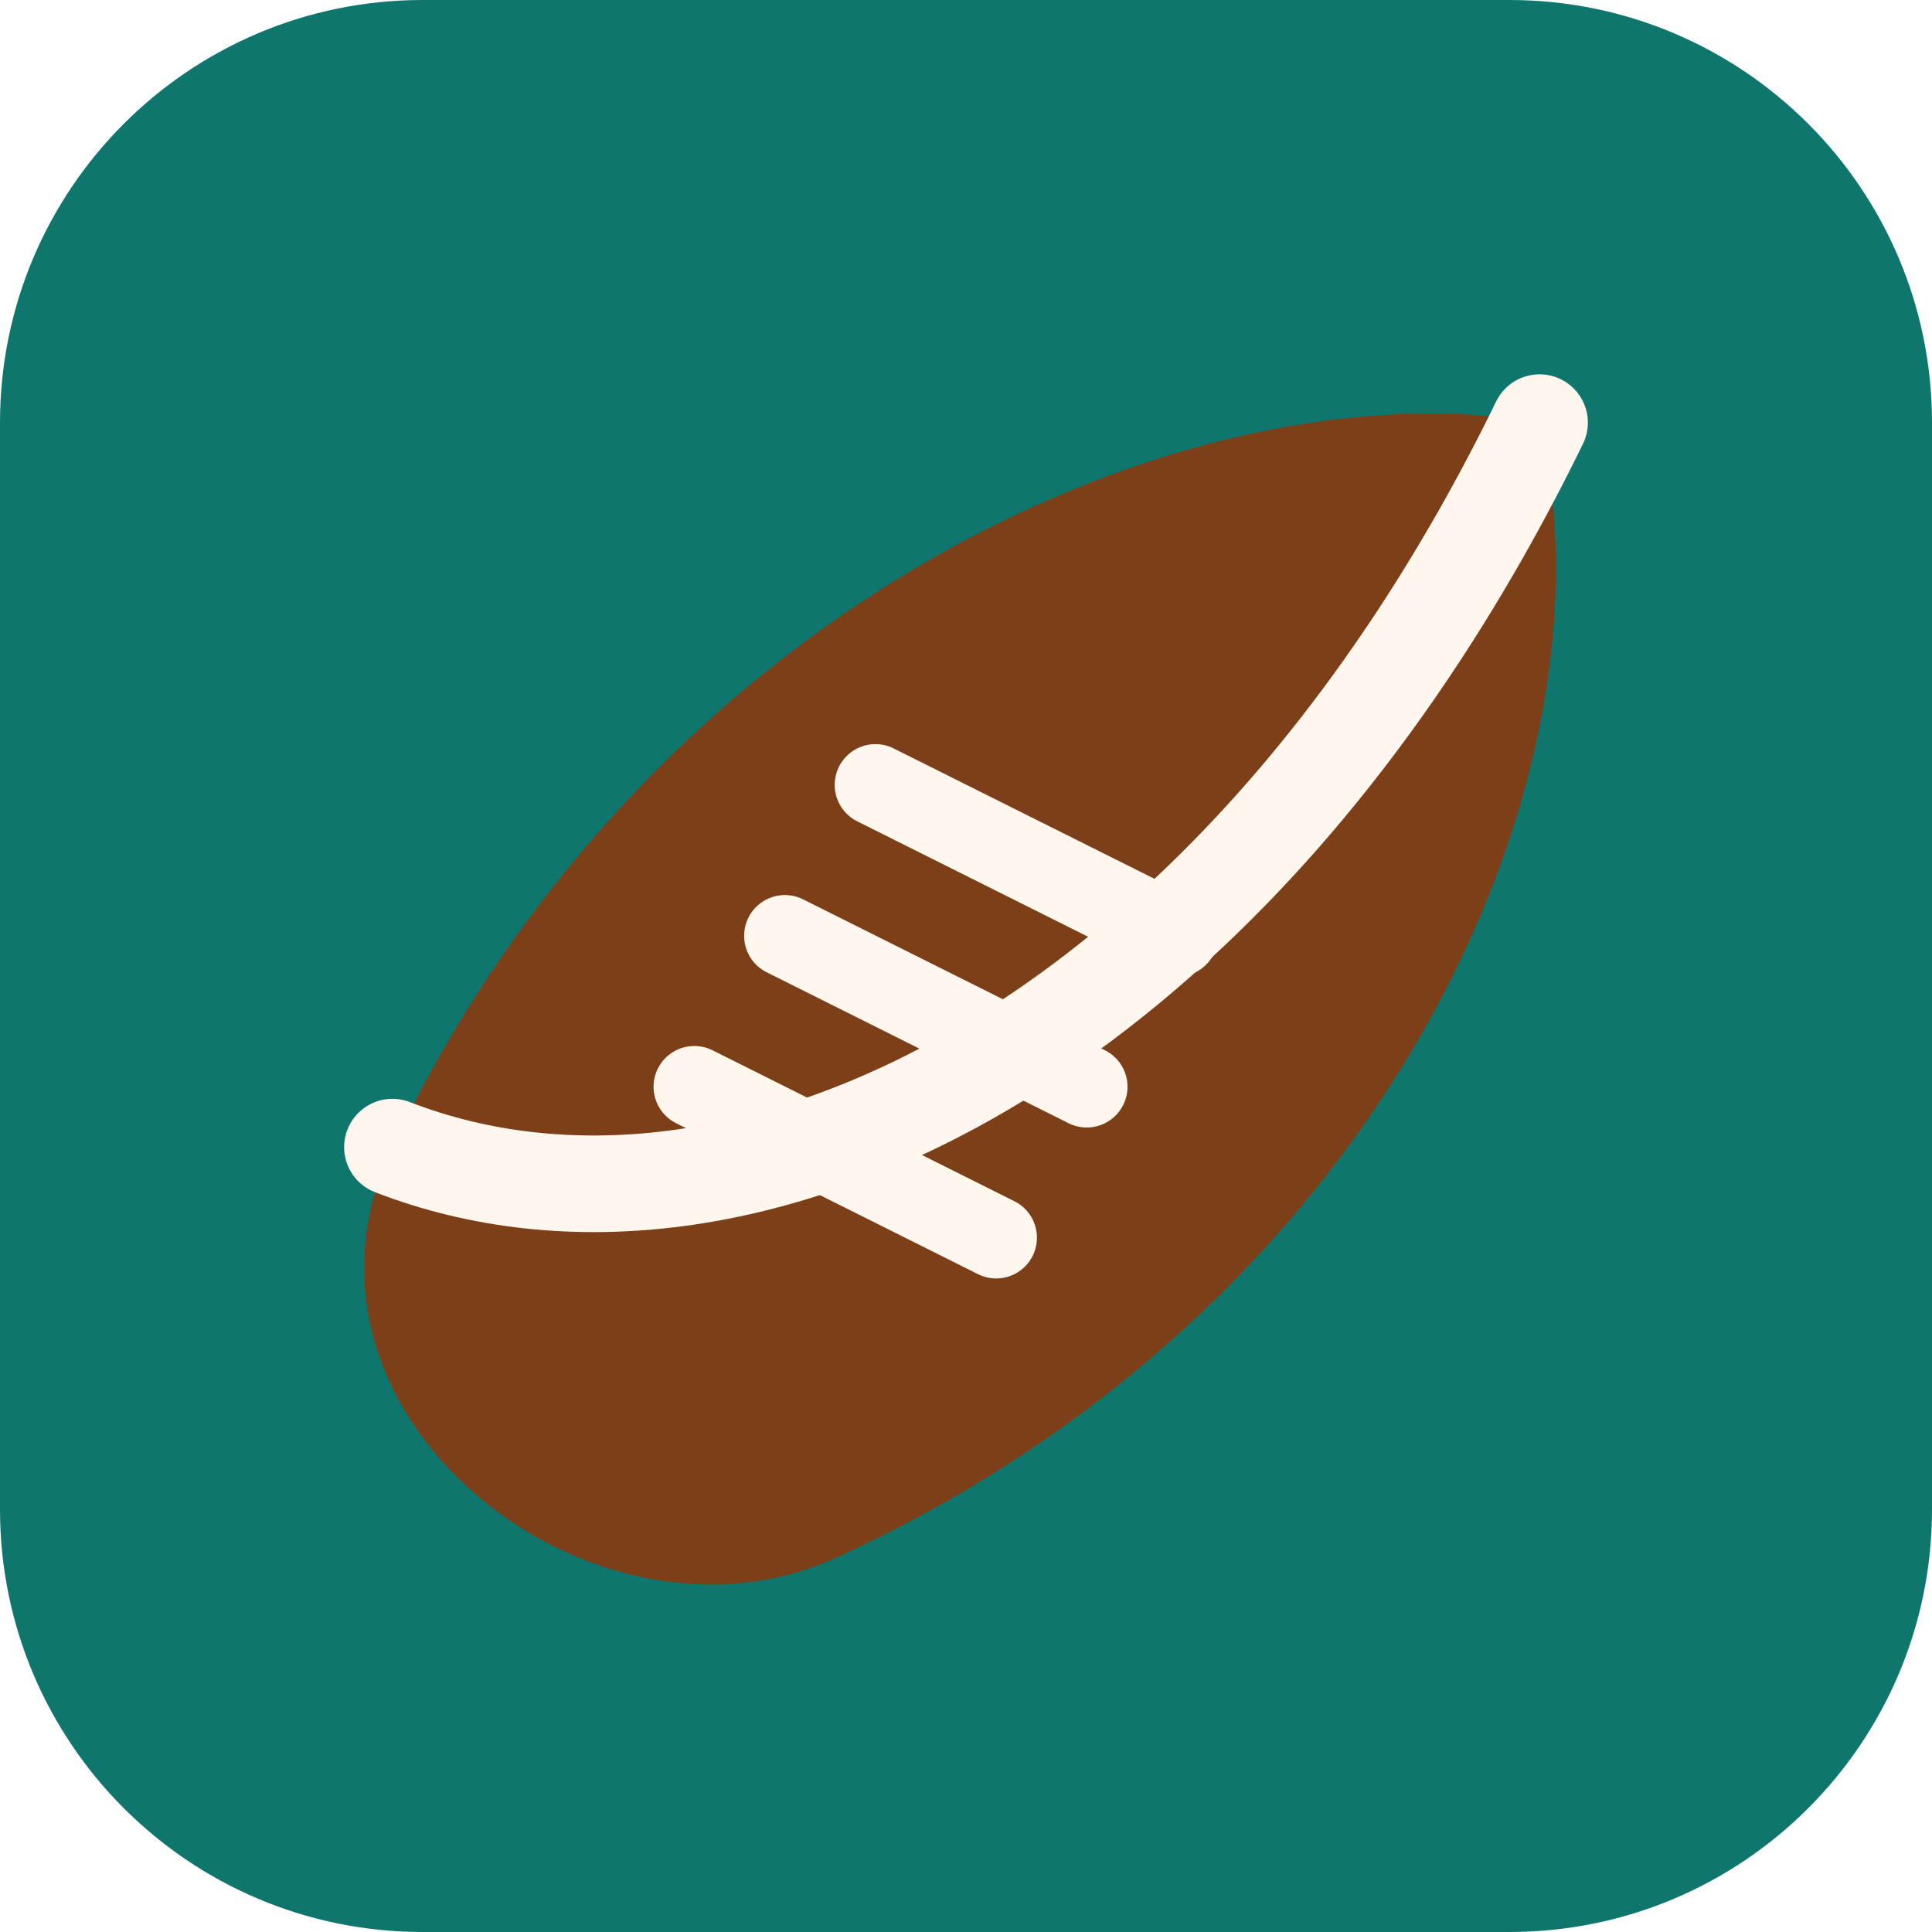
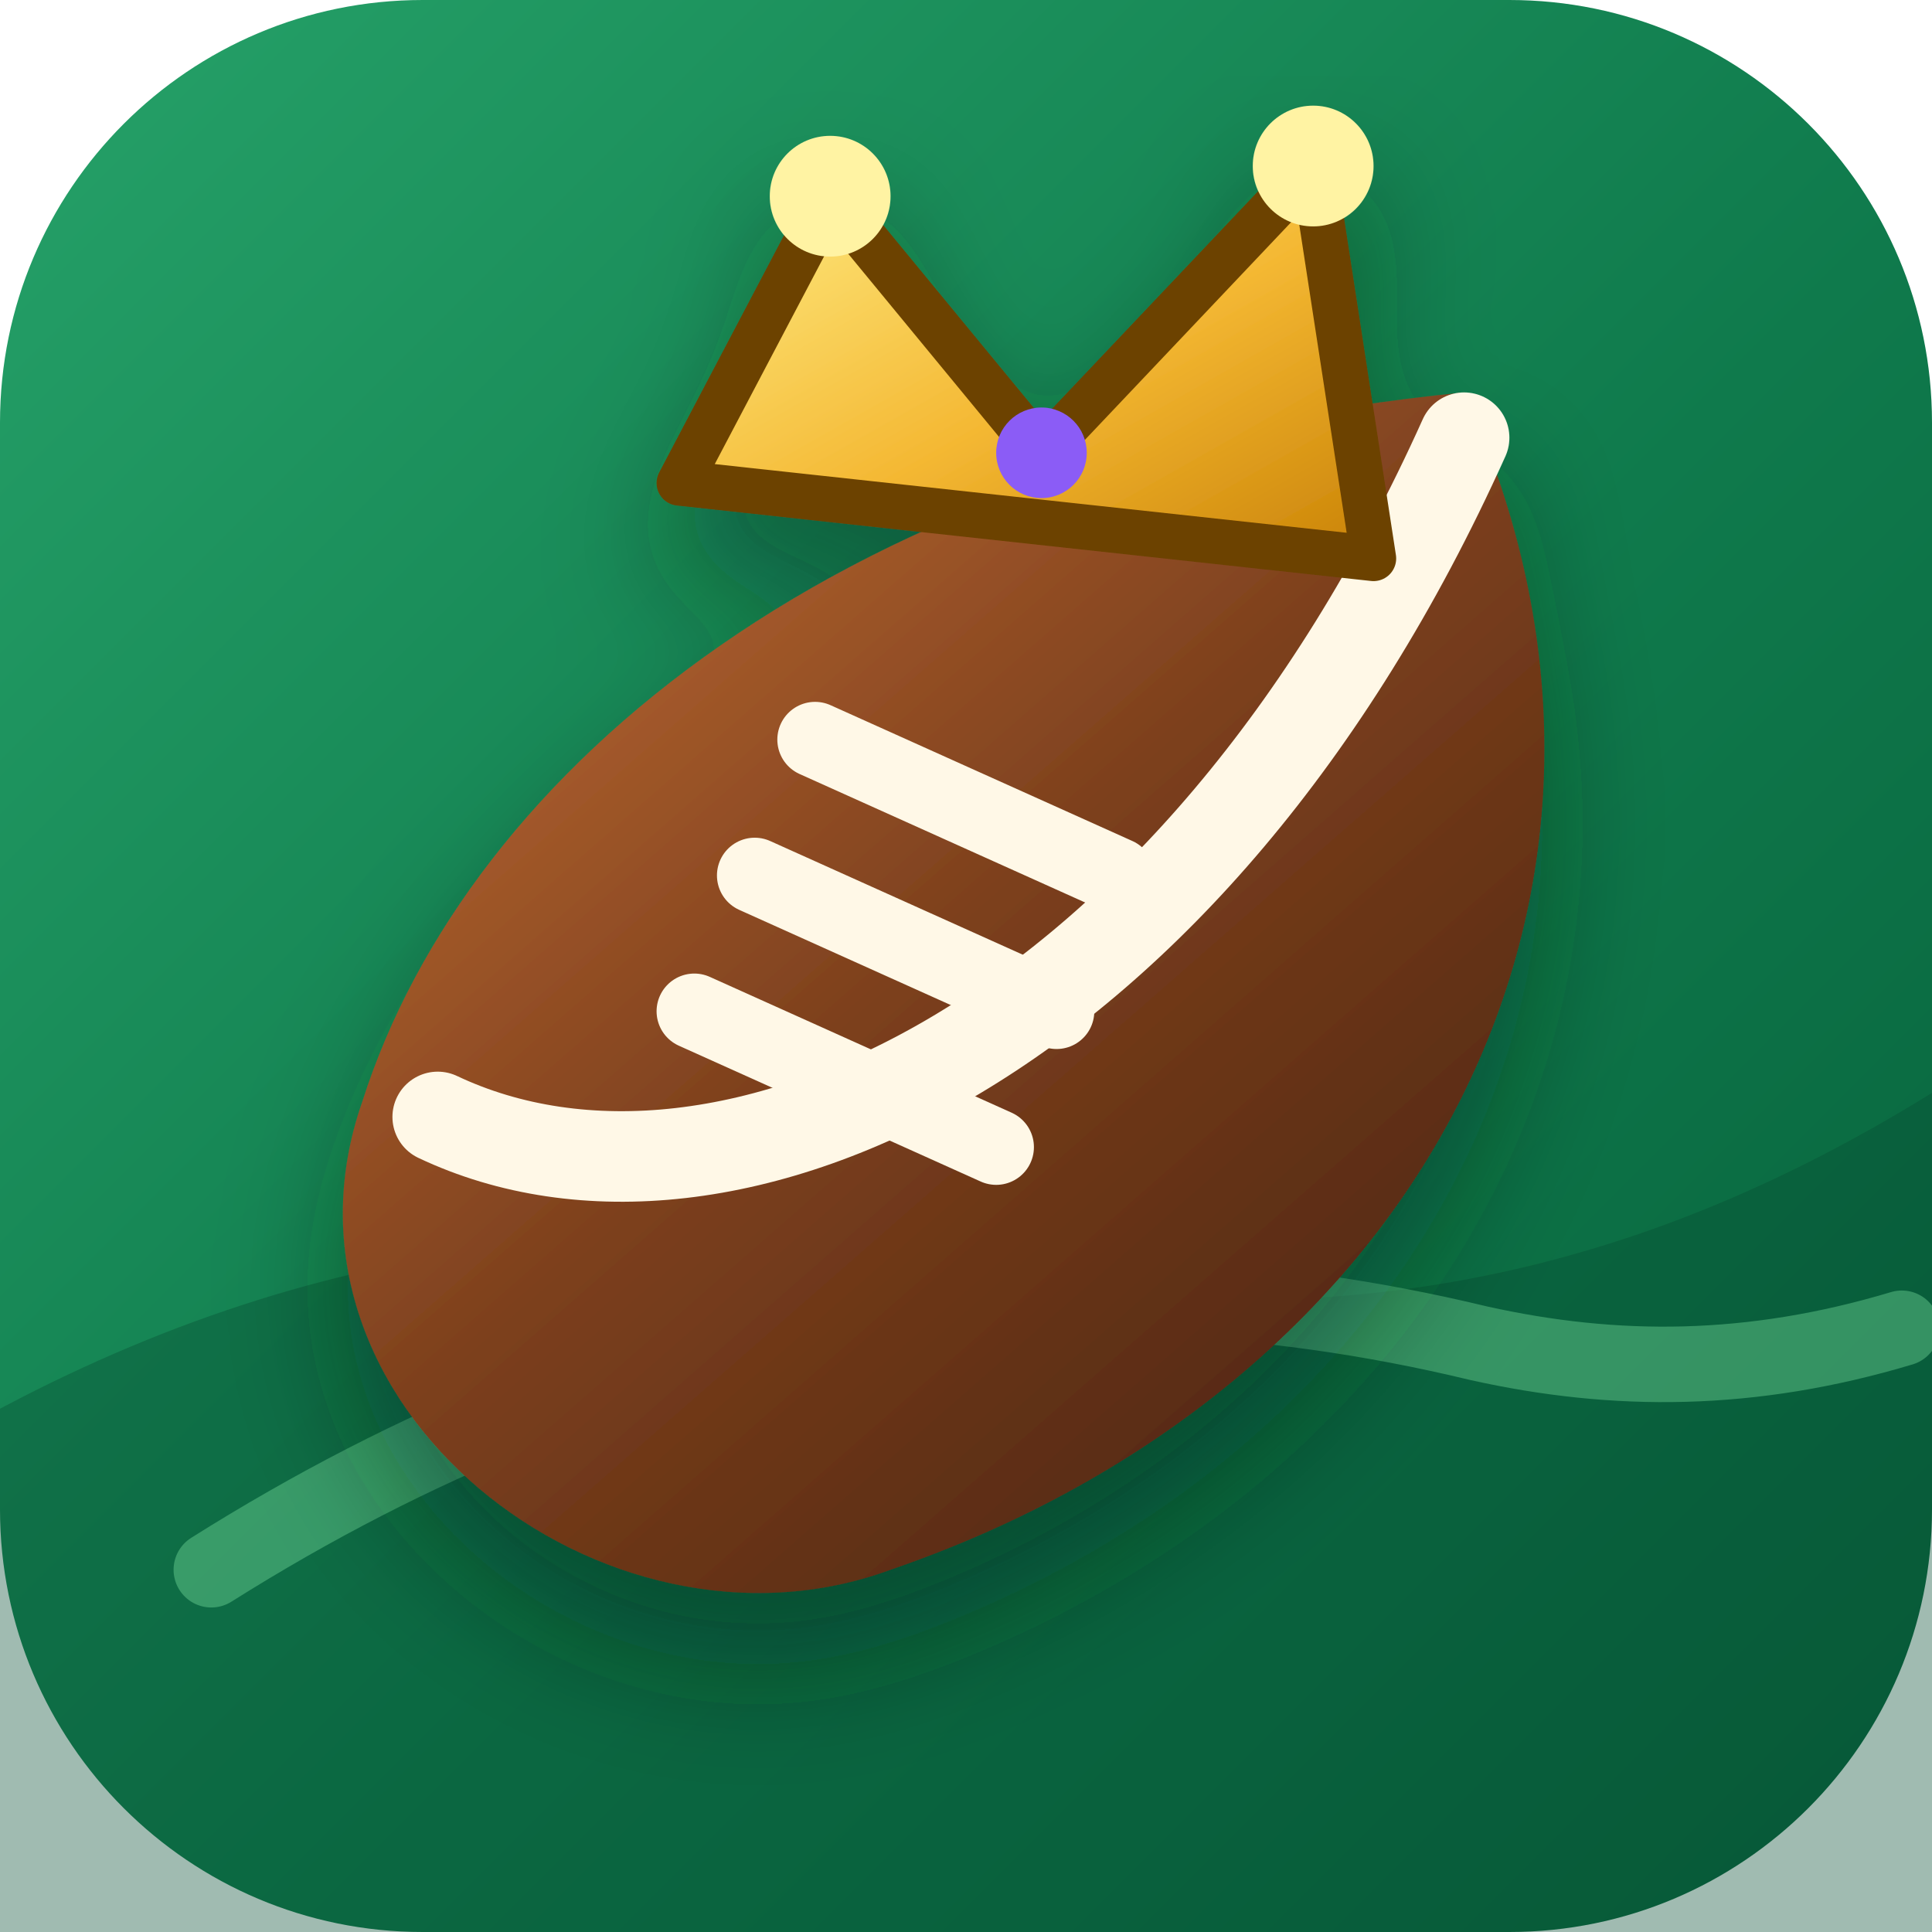
- <svg xmlns="http://www.w3.org/2000/svg" viewBox="0 0 64 64" role="img" aria-labelledby="title">
-   <rect width="64" height="64" rx="14" fill="#0f766e" />
-   <path d="M13 38c8.5-18 26.5-26 38-24 2.8 11.8-5.3 29.4-23.3 37.6C19.6 55.3 8.8 46.8 13 38Z" fill="#7c3f18" />
-   <path d="M13 38c11.6 4.5 28-3.5 38-24" fill="none" stroke="#fff7ed" stroke-width="3.2" stroke-linecap="round" />
-   <path d="M26 31l10 5M29 26l10 5M23 36l10 5" stroke="#fff7ed" stroke-width="2.7" stroke-linecap="round" />
+ <svg xmlns="http://www.w3.org/2000/svg" viewBox="0 0 128 128" role="img" aria-labelledby="title">
+   <defs>
+     <linearGradient id="grass" x1="0" x2="1" y1="0" y2="1">
+       <stop offset="0" stop-color="#26a269" />
+       <stop offset=".55" stop-color="#0f7a4c" />
+       <stop offset="1" stop-color="#075f3a" />
+     </linearGradient>
+     <linearGradient id="ball" x1=".15" x2=".85" y1=".1" y2=".9">
+       <stop offset="0" stop-color="#b96731" />
+       <stop offset=".48" stop-color="#7b3f1d" />
+       <stop offset="1" stop-color="#4f260f" />
+     </linearGradient>
+     <linearGradient id="crown" x1="0" x2="1" y1="0" y2="1">
+       <stop offset="0" stop-color="#fff08a" />
+       <stop offset=".55" stop-color="#f4b833" />
+       <stop offset="1" stop-color="#c98206" />
+     </linearGradient>
+     <filter id="shadow" x="-25%" y="-25%" width="150%" height="150%">
+       <feDropShadow dx="0" dy="5" stdDeviation="4" flood-color="#032618" flood-opacity=".4" />
+     </filter>
+   </defs>
+   <rect width="128" height="128" rx="28" fill="url(#grass)" />
+   <path d="M-8 98c22-14 45-19 69-14 26 5 49 2 75-17v70H-8Z" fill="#064d31" opacity=".38" />
+   <path d="M14 104c27-17 55-22 84-15 9 2 18 2 28-1" fill="none" stroke="#7ee7a3" stroke-width="5" stroke-linecap="round" opacity=".38" />
+   <g filter="url(#shadow)">
+     <path d="M24 73c7-22 32-43 73-47 15 33-3 66-38 78-19 7-42-11-35-31Z" fill="url(#ball)" />
+     <path d="M29 74c19 9 50-5 68-45" fill="none" stroke="#fff8e7" stroke-width="6" stroke-linecap="round" />
+     <path d="M50 58l20 9M54 49l20 9M46 67l20 9" stroke="#fff8e7" stroke-width="5" stroke-linecap="round" />
+     <path d="M45 32 55 13l14 17 18-19 4 26Z" fill="url(#crown)" stroke="#6c4200" stroke-width="3" stroke-linejoin="round" />
+     <circle cx="55" cy="13" r="4" fill="#fff3a3" />
+     <circle cx="87" cy="11" r="4" fill="#fff3a3" />
+     <circle cx="69" cy="30" r="3" fill="#8b5cf6" />
+   </g>
</svg>
